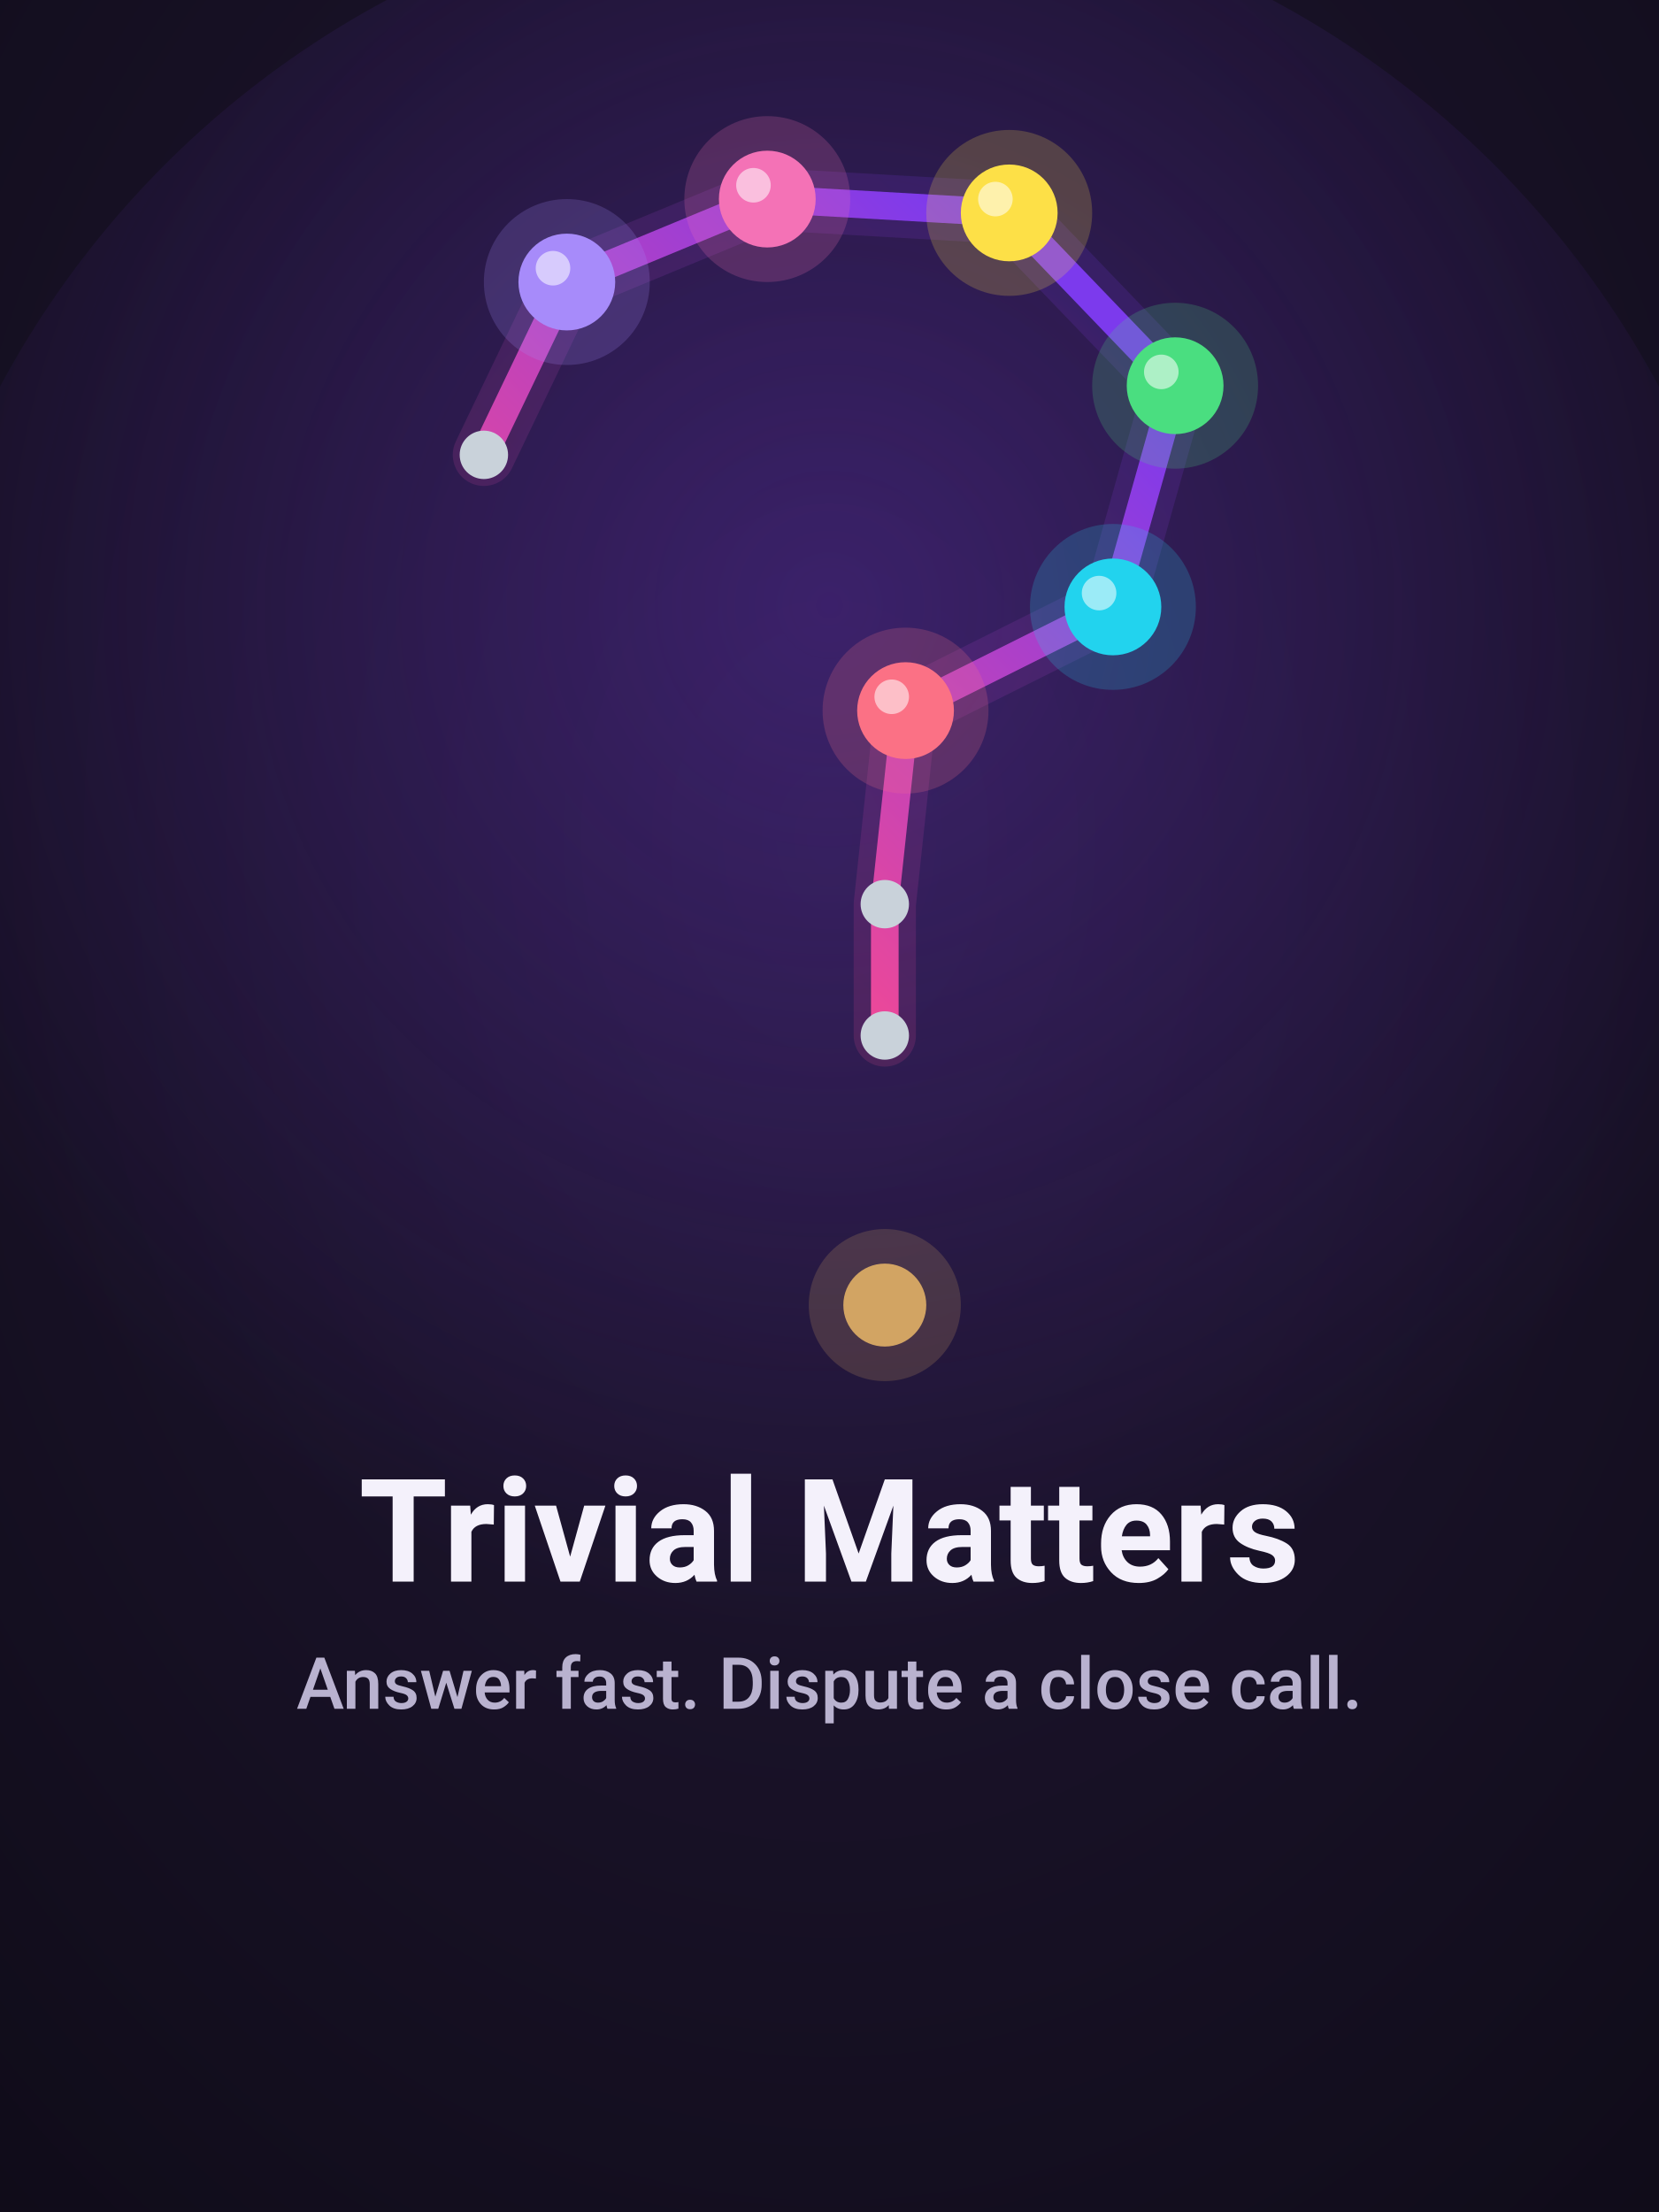
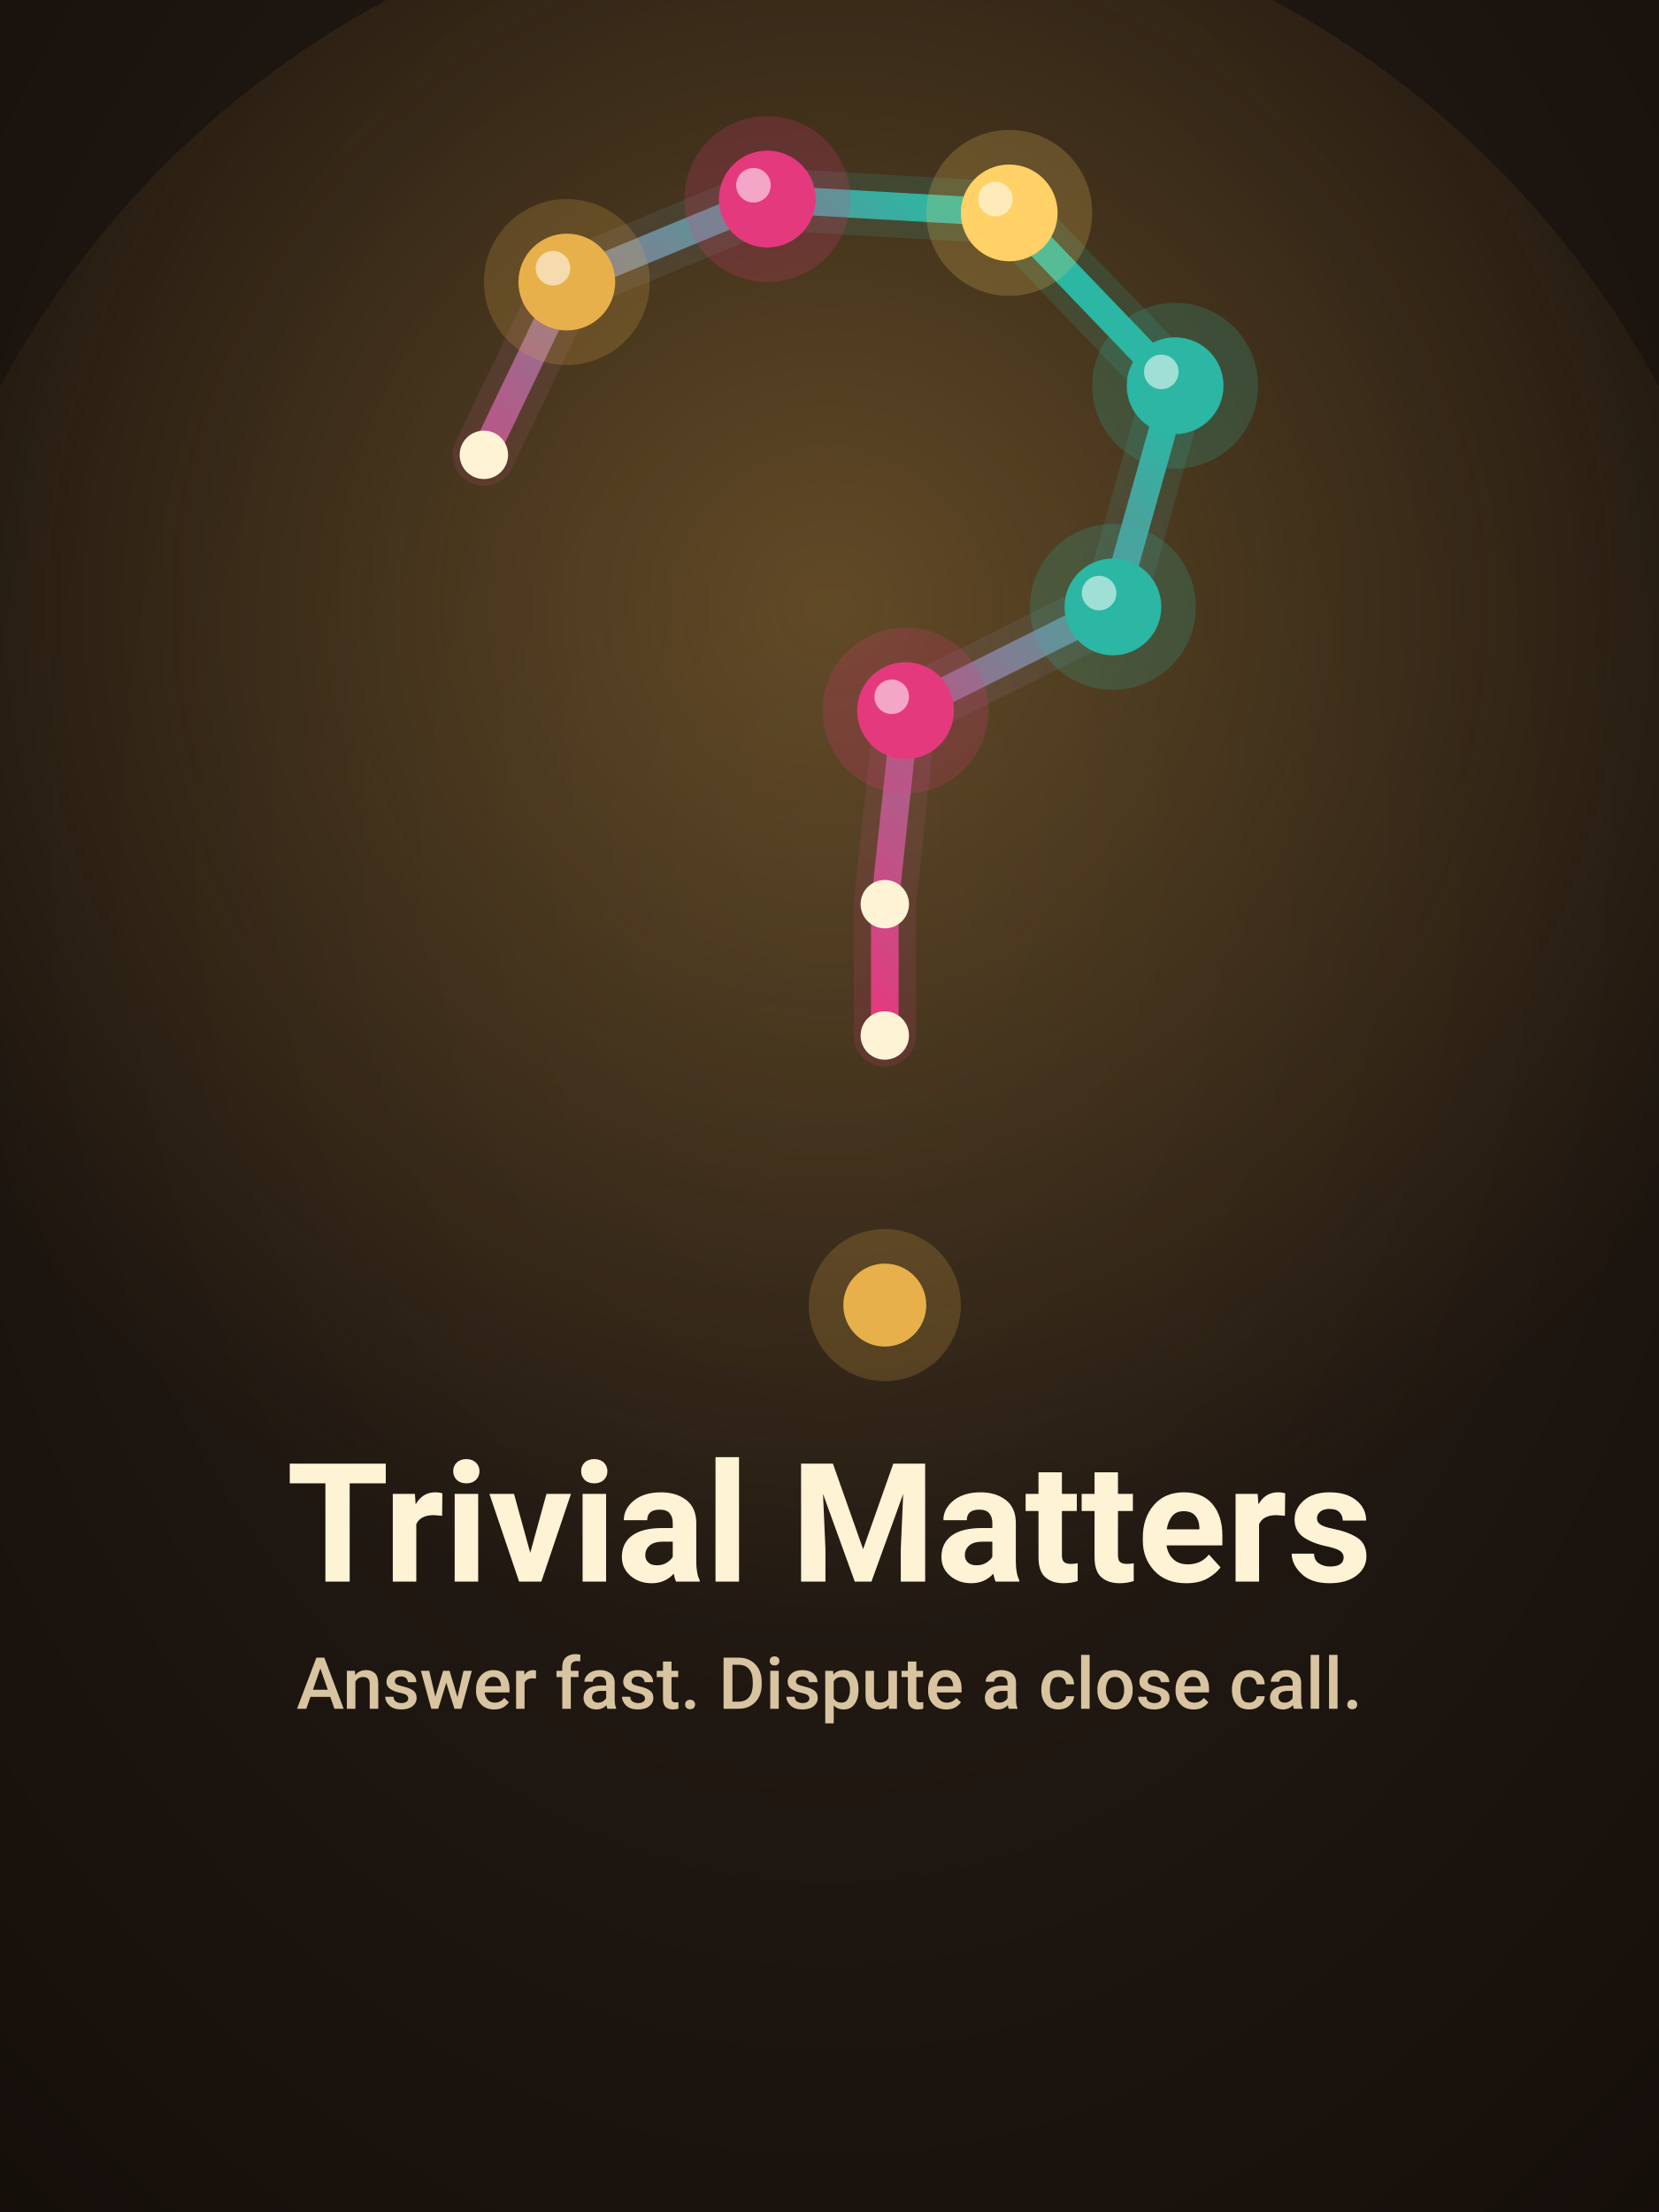
<svg xmlns="http://www.w3.org/2000/svg" viewBox="0 0 600 800" width="600" height="800" role="img" aria-label="Branch out Trivial Matters">
  <defs>
    <linearGradient id="htvp-spark" gradientUnits="userSpaceOnUse" x1="300" y1="360" x2="560" y2="90">
-       <stop offset="0" stop-color="#FBBF24" />
-       <stop offset="0.5" stop-color="#EC4899" />
-       <stop offset="1" stop-color="#7C3AED" />
+       <stop offset="0" stop-color="#f0cf82" />
+       <stop offset="0.5" stop-color="#e5397e" />
+       <stop offset="1" stop-color="#2bb7a3" />
    </linearGradient>
    <radialGradient id="htvp-bg" cx="0.5" cy="0.38" r="0.9">
-       <stop offset="0" stop-color="#221836" />
-       <stop offset="1" stop-color="#0d0a15" />
+       <stop offset="0" stop-color="#2a2018" />
+       <stop offset="1" stop-color="#120c08" />
    </radialGradient>
    <radialGradient id="htvp-glow" cx="0.5" cy="0.38" r="0.55">
-       <stop offset="0" stop-color="#7C3AED" stop-opacity="0.30" />
-       <stop offset="1" stop-color="#7C3AED" stop-opacity="0" />
+       <stop offset="0" stop-color="#e8b04b" stop-opacity="0.30" />
+       <stop offset="1" stop-color="#e8b04b" stop-opacity="0" />
    </radialGradient>
  </defs>
  <rect width="600" height="800" fill="url(#htvp-bg)" />
  <circle cx="300" cy="300" r="340" fill="url(#htvp-glow)" />
  <g transform="translate(300 272) scale(1.25) translate(-518 -244)">
    <g stroke-linecap="round" stroke-linejoin="round" fill="none" stroke="url(#htvp-spark)">
      <g stroke-width="18" opacity="0.16">
        <path d="M418 158 L442 108 L500 84 L570 88 L618 138 L600 202 L540 232 L534 288 L534 326" />
      </g>
      <g stroke-width="8">
        <path d="M418 158 L442 108 L500 84 L570 88 L618 138 L600 202 L540 232 L534 288 L534 326" />
      </g>
    </g>
    <g opacity="0.20">
-       <circle cx="442" cy="108" r="24" fill="#A78BFA" />
-       <circle cx="500" cy="84" r="24" fill="#F472B6" />
-       <circle cx="570" cy="88" r="24" fill="#FDE047" />
-       <circle cx="618" cy="138" r="24" fill="#4ADE80" />
-       <circle cx="600" cy="202" r="24" fill="#22D3EE" />
-       <circle cx="540" cy="232" r="24" fill="#FB7185" />
-       <circle cx="534" cy="404" r="22" fill="#d2a463" />
+       <circle cx="442" cy="108" r="24" fill="#e8b04b" />
+       <circle cx="500" cy="84" r="24" fill="#e5397e" />
+       <circle cx="570" cy="88" r="24" fill="#ffd166" />
+       <circle cx="618" cy="138" r="24" fill="#2bb7a3" />
+       <circle cx="600" cy="202" r="24" fill="#2bb7a3" />
+       <circle cx="540" cy="232" r="24" fill="#e5397e" />
+       <circle cx="534" cy="404" r="22" fill="#e8b04b" />
    </g>
-     <g fill="#c9d2da">
+     <g fill="#fff3d6">
      <circle cx="418" cy="158" r="7" />
      <circle cx="534" cy="288" r="7" />
      <circle cx="534" cy="326" r="7" />
    </g>
-     <circle cx="442" cy="108" r="14" fill="#A78BFA" />
-     <circle cx="500" cy="84" r="14" fill="#F472B6" />
-     <circle cx="570" cy="88" r="14" fill="#FDE047" />
-     <circle cx="618" cy="138" r="14" fill="#4ADE80" />
-     <circle cx="600" cy="202" r="14" fill="#22D3EE" />
-     <circle cx="540" cy="232" r="14" fill="#FB7185" />
+     <circle cx="442" cy="108" r="14" fill="#e8b04b" />
+     <circle cx="500" cy="84" r="14" fill="#e5397e" />
+     <circle cx="570" cy="88" r="14" fill="#ffd166" />
+     <circle cx="618" cy="138" r="14" fill="#2bb7a3" />
+     <circle cx="600" cy="202" r="14" fill="#2bb7a3" />
+     <circle cx="540" cy="232" r="14" fill="#e5397e" />
    <g fill="#ffffff" opacity="0.55">
      <circle cx="438" cy="104" r="5" />
      <circle cx="496" cy="80" r="5" />
      <circle cx="566" cy="84" r="5" />
      <circle cx="614" cy="134" r="5" />
      <circle cx="596" cy="198" r="5" />
      <circle cx="536" cy="228" r="5" />
    </g>
-     <circle cx="534" cy="404" r="12" fill="#d2a463" />
+     <circle cx="534" cy="404" r="12" fill="#e8b04b" />
  </g>
-   <text x="300" y="572" text-anchor="middle" font-family="-apple-system, BlinkMacSystemFont, 'Segoe UI', Roboto, sans-serif" font-size="52" font-weight="700" fill="#f4f1fb">Trivial Matters</text>
-   <text x="300" y="618" text-anchor="middle" font-family="-apple-system, BlinkMacSystemFont, 'Segoe UI', Roboto, sans-serif" font-size="26" font-weight="500" fill="#b9b2cf">Answer fast. Dispute a close call.</text>
+   <text x="300" y="572" text-anchor="middle" font-family="-apple-system, BlinkMacSystemFont, 'Segoe UI', Roboto, sans-serif" font-size="60" font-weight="700" fill="#fff3d6">Trivial Matters</text>
+   <text x="300" y="618" text-anchor="middle" font-family="-apple-system, BlinkMacSystemFont, 'Segoe UI', Roboto, sans-serif" font-size="26" font-weight="500" fill="#d8c4a0">Answer fast. Dispute a close call.</text>
</svg>
